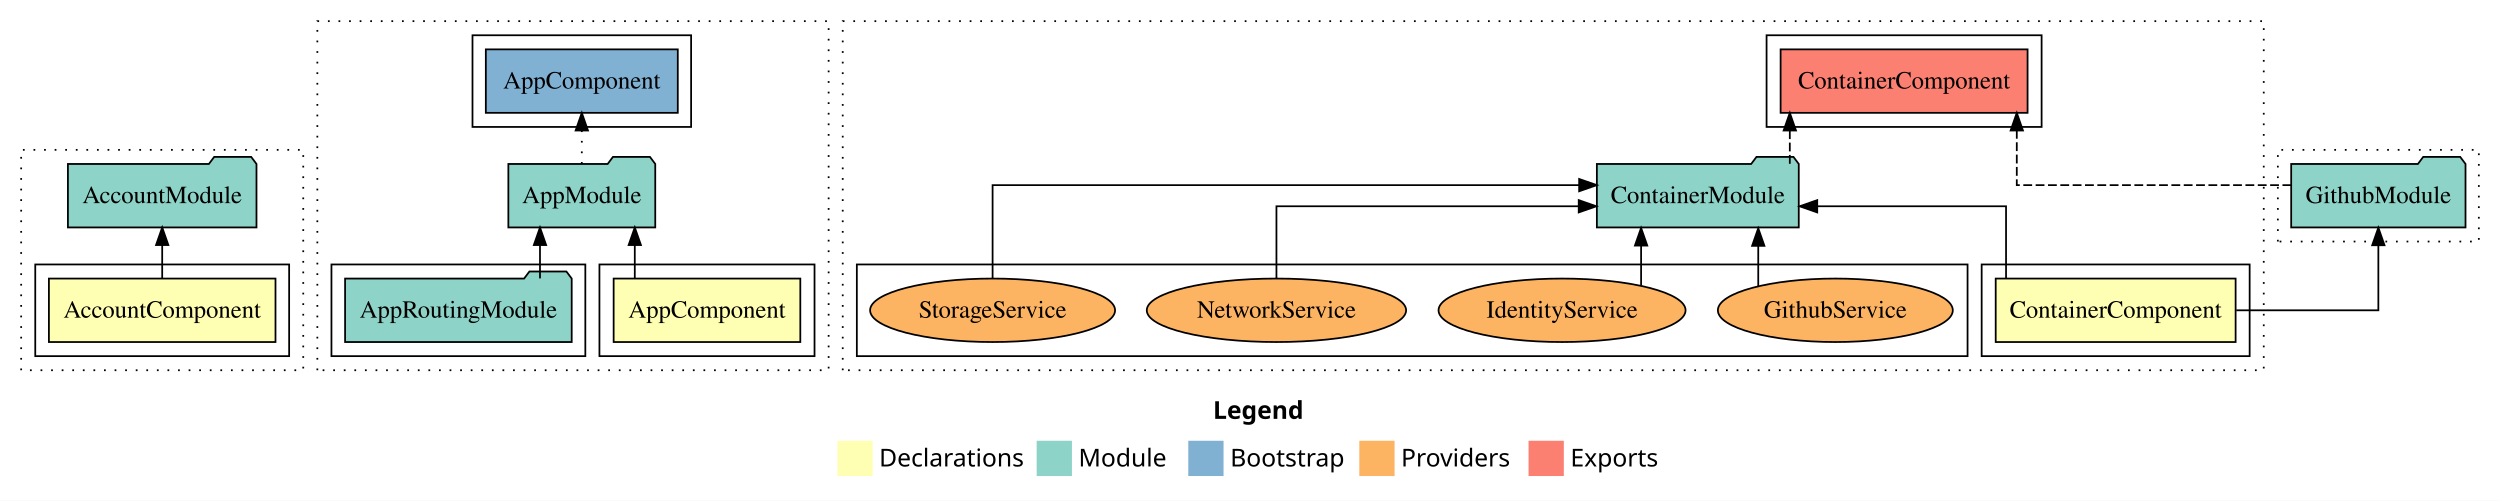
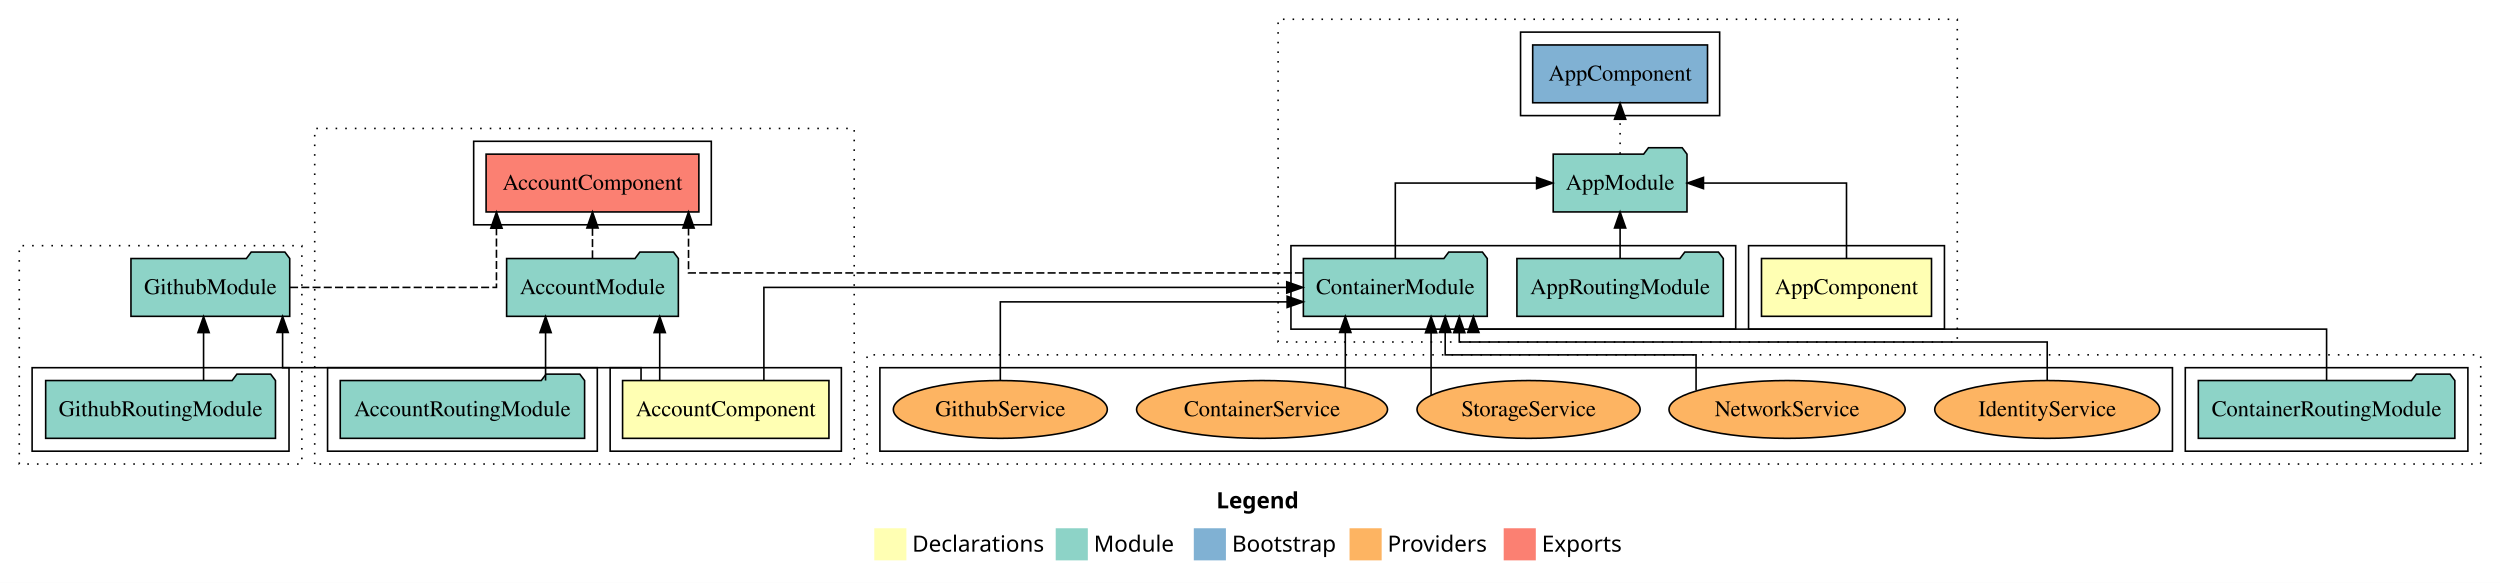
- <svg xmlns="http://www.w3.org/2000/svg" width="1418pt" height="284pt" viewBox="0.00 0.00 1418.00 284.00">
-   <g id="graph0" class="graph" transform="scale(1 1) rotate(0) translate(4 280)">
-     <polygon fill="white" stroke="transparent" points="-4,4 -4,-280 1414,-280 1414,4 -4,4" />
-     <text text-anchor="start" x="684.01" y="-42.4" font-family="sans-serif" font-weight="bold" font-size="14.00">Legend</text>
-     <polygon fill="#ffffb3" stroke="transparent" points="471,-10 471,-30 491,-30 491,-10 471,-10" />
-     <text text-anchor="start" x="494.63" y="-15.4" font-family="sans-serif" font-size="14.00">  Declarations</text>
-     <polygon fill="#8dd3c7" stroke="transparent" points="584,-10 584,-30 604,-30 604,-10 584,-10" />
-     <text text-anchor="start" x="607.73" y="-15.4" font-family="sans-serif" font-size="14.00">  Module</text>
-     <polygon fill="#80b1d3" stroke="transparent" points="670,-10 670,-30 690,-30 690,-10 670,-10" />
-     <text text-anchor="start" x="693.78" y="-15.4" font-family="sans-serif" font-size="14.00">  Bootstrap</text>
-     <polygon fill="#fdb462" stroke="transparent" points="767,-10 767,-30 787,-30 787,-10 767,-10" />
-     <text text-anchor="start" x="790.67" y="-15.4" font-family="sans-serif" font-size="14.00">  Providers</text>
-     <polygon fill="#fb8072" stroke="transparent" points="863,-10 863,-30 883,-30 883,-10 863,-10" />
-     <text text-anchor="start" x="886.73" y="-15.4" font-family="sans-serif" font-size="14.00">  Exports</text>
+ <svg xmlns="http://www.w3.org/2000/svg" width="1557pt" height="363pt" viewBox="0.00 0.00 1557.00 363.00">
+   <g id="graph0" class="graph" transform="scale(1 1) rotate(0) translate(4 359)">
+     <polygon fill="white" stroke="transparent" points="-4,4 -4,-359 1553,-359 1553,4 -4,4" />
+     <text text-anchor="start" x="753.51" y="-42.4" font-family="sans-serif" font-weight="bold" font-size="14.00">Legend</text>
+     <polygon fill="#ffffb3" stroke="transparent" points="540.5,-10 540.5,-30 560.5,-30 560.5,-10 540.5,-10" />
+     <text text-anchor="start" x="564.13" y="-15.4" font-family="sans-serif" font-size="14.00">  Declarations</text>
+     <polygon fill="#8dd3c7" stroke="transparent" points="653.5,-10 653.5,-30 673.5,-30 673.5,-10 653.5,-10" />
+     <text text-anchor="start" x="677.23" y="-15.4" font-family="sans-serif" font-size="14.00">  Module</text>
+     <polygon fill="#80b1d3" stroke="transparent" points="739.5,-10 739.5,-30 759.5,-30 759.5,-10 739.5,-10" />
+     <text text-anchor="start" x="763.28" y="-15.4" font-family="sans-serif" font-size="14.00">  Bootstrap</text>
+     <polygon fill="#fdb462" stroke="transparent" points="836.5,-10 836.5,-30 856.5,-30 856.5,-10 836.5,-10" />
+     <text text-anchor="start" x="860.17" y="-15.4" font-family="sans-serif" font-size="14.00">  Providers</text>
+     <polygon fill="#fb8072" stroke="transparent" points="932.5,-10 932.5,-30 952.5,-30 952.5,-10 932.5,-10" />
+     <text text-anchor="start" x="956.23" y="-15.4" font-family="sans-serif" font-size="14.00">  Exports</text>
    <g id="clust1" class="cluster">
-       <polygon fill="none" stroke="black" stroke-dasharray="1,5" points="8,-70 8,-195 168,-195 168,-70 8,-70" />
+       <polygon fill="none" stroke="black" stroke-dasharray="1,5" points="192,-70 192,-279 528,-279 528,-70 192,-70" />
    </g>
    <g id="clust2" class="cluster">
-       <polygon fill="none" stroke="black" points="16,-78 16,-130 160,-130 160,-78 16,-78" />
+       <polygon fill="none" stroke="black" points="376,-78 376,-130 520,-130 520,-78 376,-78" />
    </g>
-     <g id="clust8" class="cluster">
-       <polygon fill="none" stroke="black" stroke-dasharray="1,5" points="176,-70 176,-268 466,-268 466,-70 176,-70" />
+     <g id="clust4" class="cluster">
+       <polygon fill="none" stroke="black" points="200,-78 200,-130 368,-130 368,-78 200,-78" />
    </g>
-     <g id="clust9" class="cluster">
-       <polygon fill="none" stroke="black" points="336,-78 336,-130 458,-130 458,-78 336,-78" />
+     <g id="clust5" class="cluster">
+       <polygon fill="none" stroke="black" points="291,-219 291,-271 439,-271 439,-219 291,-219" />
    </g>
-     <g id="clust11" class="cluster">
-       <polygon fill="none" stroke="black" points="184,-78 184,-130 328,-130 328,-78 184,-78" />
+     <g id="clust14" class="cluster">
+       <polygon fill="none" stroke="black" stroke-dasharray="1,5" points="792,-146 792,-347 1215,-347 1215,-146 792,-146" />
    </g>
-     <g id="clust13" class="cluster">
-       <polygon fill="none" stroke="black" points="264,-208 264,-260 388,-260 388,-208 264,-208" />
+     <g id="clust15" class="cluster">
+       <polygon fill="none" stroke="black" points="1085,-154 1085,-206 1207,-206 1207,-154 1085,-154" />
    </g>
-     <g id="clust21" class="cluster">
-       <polygon fill="none" stroke="black" stroke-dasharray="1,5" points="474,-70 474,-268 1280,-268 1280,-70 474,-70" />
+     <g id="clust17" class="cluster">
+       <polygon fill="none" stroke="black" points="800,-154 800,-206 1077,-206 1077,-154 800,-154" />
    </g>
-     <g id="clust22" class="cluster">
-       <polygon fill="none" stroke="black" points="1120,-78 1120,-130 1272,-130 1272,-78 1120,-78" />
-     </g>
-     <g id="clust25" class="cluster">
-       <polygon fill="none" stroke="black" points="998,-208 998,-260 1154,-260 1154,-208 998,-208" />
+     <g id="clust19" class="cluster">
+       <polygon fill="none" stroke="black" points="943,-287 943,-339 1067,-339 1067,-287 943,-287" />
    </g>
    <g id="clust27" class="cluster">
-       <polygon fill="none" stroke="black" points="482,-78 482,-130 1112,-130 1112,-78 482,-78" />
+       <polygon fill="none" stroke="black" stroke-dasharray="1,5" points="536,-70 536,-138 1541,-138 1541,-70 536,-70" />
    </g>
-     <g id="clust34" class="cluster">
-       <polygon fill="none" stroke="black" stroke-dasharray="1,5" points="1288,-143 1288,-195 1402,-195 1402,-143 1288,-143" />
+     <g id="clust30" class="cluster">
+       <polygon fill="none" stroke="black" points="1357,-78 1357,-130 1533,-130 1533,-78 1357,-78" />
+     </g>
+     <g id="clust33" class="cluster">
+       <polygon fill="none" stroke="black" points="544,-78 544,-130 1349,-130 1349,-78 544,-78" />
+     </g>
+     <g id="clust40" class="cluster">
+       <polygon fill="none" stroke="black" stroke-dasharray="1,5" points="8,-70 8,-206 184,-206 184,-70 8,-70" />
+     </g>
+     <g id="clust43" class="cluster">
+       <polygon fill="none" stroke="black" points="16,-78 16,-130 176,-130 176,-78 16,-78" />
    </g>
    <g id="node1" class="node">
-       <polygon fill="#ffffb3" stroke="black" points="152.26,-122 23.74,-122 23.74,-86 152.26,-86 152.26,-122" />
-       <text text-anchor="middle" x="88" y="-99.8" font-family="Times,serif" font-size="14.00">AccountComponent</text>
+       <polygon fill="#ffffb3" stroke="black" points="512.26,-122 383.74,-122 383.74,-86 512.26,-86 512.26,-122" />
+       <text text-anchor="middle" x="448" y="-99.8" font-family="Times,serif" font-size="14.00">AccountComponent</text>
    </g>
    <g id="node2" class="node">
-       <polygon fill="#8dd3c7" stroke="black" points="141.48,-187 138.48,-191 117.48,-191 114.48,-187 34.52,-187 34.52,-151 141.48,-151 141.48,-187" />
-       <text text-anchor="middle" x="88" y="-164.8" font-family="Times,serif" font-size="14.00">AccountModule</text>
+       <polygon fill="#8dd3c7" stroke="black" points="418.48,-198 415.48,-202 394.48,-202 391.48,-198 311.52,-198 311.52,-162 418.48,-162 418.48,-198" />
+       <text text-anchor="middle" x="365" y="-175.8" font-family="Times,serif" font-size="14.00">AccountModule</text>
    </g>
    <g id="edge1" class="edge">
-       <path fill="none" stroke="black" d="M88,-122.11C88,-122.11 88,-140.99 88,-140.99" />
-       <polygon fill="black" stroke="black" points="84.5,-140.99 88,-150.99 91.5,-140.99 84.5,-140.99" />
+       <path fill="none" stroke="black" d="M406.87,-122.01C406.87,-122.01 406.87,-151.85 406.87,-151.85" />
+       <polygon fill="black" stroke="black" points="403.37,-151.85 406.87,-161.85 410.37,-151.85 403.37,-151.85" />
+     </g>
+     <g id="node8" class="node">
+       <polygon fill="#8dd3c7" stroke="black" points="922.26,-198 919.26,-202 898.26,-202 895.26,-198 807.74,-198 807.74,-162 922.26,-162 922.26,-198" />
+       <text text-anchor="middle" x="865" y="-175.8" font-family="Times,serif" font-size="14.00">ContainerModule</text>
+     </g>
+     <g id="edge8" class="edge">
+       <path fill="none" stroke="black" d="M471.75,-122.01C471.75,-144.49 471.75,-180 471.75,-180 471.75,-180 797.4,-180 797.4,-180" />
+       <polygon fill="black" stroke="black" points="797.4,-183.5 807.4,-180 797.4,-176.5 797.4,-183.5" />
+     </g>
+     <g id="node16" class="node">
+       <polygon fill="#8dd3c7" stroke="black" points="176.44,-198 173.44,-202 152.44,-202 149.44,-198 77.56,-198 77.56,-162 176.44,-162 176.44,-198" />
+       <text text-anchor="middle" x="127" y="-175.8" font-family="Times,serif" font-size="14.00">GithubModule</text>
+     </g>
+     <g id="edge16" class="edge">
+       <path fill="none" stroke="black" d="M395.24,-122.06C395.24,-126.49 395.24,-130 395.24,-130 395.24,-130 172,-130 172,-130 172,-130 172,-151.95 172,-151.95" />
+       <polygon fill="black" stroke="black" points="168.5,-151.95 172,-161.95 175.5,-151.95 168.5,-151.95" />
+     </g>
+     <g id="node4" class="node">
+       <polygon fill="#fb8072" stroke="black" points="431.26,-263 298.74,-263 298.74,-227 431.26,-227 431.26,-263" />
+       <text text-anchor="middle" x="365" y="-240.8" font-family="Times,serif" font-size="14.00">AccountComponent </text>
+     </g>
+     <g id="edge3" class="edge">
+       <path fill="none" stroke="black" stroke-dasharray="5,2" d="M365,-198.11C365,-198.11 365,-216.99 365,-216.99" />
+       <polygon fill="black" stroke="black" points="361.5,-216.99 365,-226.99 368.5,-216.99 361.5,-216.99" />
    </g>
    <g id="node3" class="node">
-       <polygon fill="#ffffb3" stroke="black" points="449.94,-122 344.06,-122 344.06,-86 449.94,-86 449.94,-122" />
-       <text text-anchor="middle" x="397" y="-99.8" font-family="Times,serif" font-size="14.00">AppComponent</text>
-     </g>
-     <g id="node4" class="node">
-       <polygon fill="#8dd3c7" stroke="black" points="367.66,-187 364.66,-191 343.66,-191 340.66,-187 284.34,-187 284.34,-151 367.66,-151 367.66,-187" />
-       <text text-anchor="middle" x="326" y="-164.8" font-family="Times,serif" font-size="14.00">AppModule</text>
+       <polygon fill="#8dd3c7" stroke="black" points="360.09,-122 357.09,-126 336.09,-126 333.09,-122 207.91,-122 207.91,-86 360.09,-86 360.09,-122" />
+       <text text-anchor="middle" x="284" y="-99.8" font-family="Times,serif" font-size="14.00">AccountRoutingModule</text>
    </g>
    <g id="edge2" class="edge">
-       <path fill="none" stroke="black" d="M356.05,-122.11C356.05,-122.11 356.05,-140.99 356.05,-140.99" />
-       <polygon fill="black" stroke="black" points="352.55,-140.99 356.05,-150.99 359.55,-140.99 352.55,-140.99" />
+       <path fill="none" stroke="black" d="M335.78,-122.01C335.78,-122.01 335.78,-151.85 335.78,-151.85" />
+       <polygon fill="black" stroke="black" points="332.28,-151.85 335.78,-161.85 339.28,-151.85 332.28,-151.85" />
+     </g>
+     <g id="node5" class="node">
+       <polygon fill="#ffffb3" stroke="black" points="1198.94,-198 1093.06,-198 1093.06,-162 1198.94,-162 1198.94,-198" />
+       <text text-anchor="middle" x="1146" y="-175.8" font-family="Times,serif" font-size="14.00">AppComponent</text>
    </g>
    <g id="node6" class="node">
-       <polygon fill="#80b1d3" stroke="black" points="380.44,-252 271.56,-252 271.56,-216 380.44,-216 380.44,-252" />
-       <text text-anchor="middle" x="326" y="-229.8" font-family="Times,serif" font-size="14.00">AppComponent </text>
+       <polygon fill="#8dd3c7" stroke="black" points="1046.66,-263 1043.66,-267 1022.66,-267 1019.66,-263 963.34,-263 963.34,-227 1046.66,-227 1046.66,-263" />
+       <text text-anchor="middle" x="1005" y="-240.8" font-family="Times,serif" font-size="14.00">AppModule</text>
    </g>
    <g id="edge4" class="edge">
-       <path fill="none" stroke="black" stroke-dasharray="1,5" d="M326,-187.11C326,-187.11 326,-205.99 326,-205.99" />
-       <polygon fill="black" stroke="black" points="322.5,-205.99 326,-215.99 329.5,-205.99 322.5,-205.99" />
+       <path fill="none" stroke="black" d="M1146,-198.11C1146,-217.34 1146,-245 1146,-245 1146,-245 1056.92,-245 1056.92,-245" />
+       <polygon fill="black" stroke="black" points="1056.92,-241.5 1046.92,-245 1056.92,-248.5 1056.92,-241.5" />
    </g>
-     <g id="node5" class="node">
-       <polygon fill="#8dd3c7" stroke="black" points="320.27,-122 317.27,-126 296.27,-126 293.27,-122 191.73,-122 191.73,-86 320.27,-86 320.27,-122" />
-       <text text-anchor="middle" x="256" y="-99.8" font-family="Times,serif" font-size="14.00">AppRoutingModule</text>
+     <g id="node9" class="node">
+       <polygon fill="#80b1d3" stroke="black" points="1059.44,-331 950.56,-331 950.56,-295 1059.44,-295 1059.44,-331" />
+       <text text-anchor="middle" x="1005" y="-308.8" font-family="Times,serif" font-size="14.00">AppComponent </text>
    </g>
-     <g id="edge3" class="edge">
-       <path fill="none" stroke="black" d="M302.28,-122.11C302.28,-122.11 302.28,-140.99 302.28,-140.99" />
-       <polygon fill="black" stroke="black" points="298.78,-140.99 302.28,-150.99 305.78,-140.99 298.78,-140.99" />
+     <g id="edge7" class="edge">
+       <path fill="none" stroke="black" stroke-dasharray="1,5" d="M1005,-263.22C1005,-263.22 1005,-284.73 1005,-284.73" />
+       <polygon fill="black" stroke="black" points="1001.5,-284.73 1005,-294.73 1008.5,-284.73 1001.5,-284.73" />
    </g>
    <g id="node7" class="node">
-       <polygon fill="#ffffb3" stroke="black" points="1264.04,-122 1127.96,-122 1127.96,-86 1264.04,-86 1264.04,-122" />
-       <text text-anchor="middle" x="1196" y="-99.8" font-family="Times,serif" font-size="14.00">ContainerComponent</text>
-     </g>
-     <g id="node8" class="node">
-       <polygon fill="#8dd3c7" stroke="black" points="1016.26,-187 1013.26,-191 992.26,-191 989.26,-187 901.74,-187 901.74,-151 1016.26,-151 1016.26,-187" />
-       <text text-anchor="middle" x="959" y="-164.8" font-family="Times,serif" font-size="14.00">ContainerModule</text>
+       <polygon fill="#8dd3c7" stroke="black" points="1069.27,-198 1066.27,-202 1045.27,-202 1042.27,-198 940.73,-198 940.73,-162 1069.27,-162 1069.27,-198" />
+       <text text-anchor="middle" x="1005" y="-175.8" font-family="Times,serif" font-size="14.00">AppRoutingModule</text>
    </g>
    <g id="edge5" class="edge">
-       <path fill="none" stroke="black" d="M1133.83,-122.02C1133.83,-139.37 1133.83,-163 1133.83,-163 1133.83,-163 1026.73,-163 1026.73,-163" />
-       <polygon fill="black" stroke="black" points="1026.73,-159.5 1016.73,-163 1026.73,-166.5 1026.73,-159.5" />
+       <path fill="none" stroke="black" d="M1005,-198.11C1005,-198.11 1005,-216.99 1005,-216.99" />
+       <polygon fill="black" stroke="black" points="1001.5,-216.99 1005,-226.99 1008.5,-216.99 1001.5,-216.99" />
+     </g>
+     <g id="edge10" class="edge">
+       <path fill="none" stroke="black" stroke-dasharray="5,2" d="M807.45,-189C688.13,-189 424.81,-189 424.81,-189 424.81,-189 424.81,-216.97 424.81,-216.97" />
+       <polygon fill="black" stroke="black" points="421.31,-216.97 424.81,-226.97 428.31,-216.97 421.31,-216.97" />
+     </g>
+     <g id="edge6" class="edge">
+       <path fill="none" stroke="black" d="M865,-198.11C865,-217.34 865,-245 865,-245 865,-245 953,-245 953,-245" />
+       <polygon fill="black" stroke="black" points="953,-248.5 963,-245 953,-241.5 953,-248.5" />
+     </g>
+     <g id="node10" class="node">
+       <polygon fill="#8dd3c7" stroke="black" points="1524.88,-122 1521.88,-126 1500.88,-126 1497.88,-122 1365.12,-122 1365.12,-86 1524.88,-86 1524.88,-122" />
+       <text text-anchor="middle" x="1445" y="-99.8" font-family="Times,serif" font-size="14.00">ContainerRoutingModule</text>
+     </g>
+     <g id="edge9" class="edge">
+       <path fill="none" stroke="black" d="M1445,-122.05C1445,-136.37 1445,-154 1445,-154 1445,-154 913.61,-154 913.61,-154 913.61,-154 913.61,-154.79 913.61,-154.79" />
+       <polygon fill="black" stroke="black" points="910.11,-151.94 913.61,-161.94 917.11,-151.94 910.11,-151.94" />
+     </g>
+     <g id="node11" class="node">
+       <ellipse fill="#fdb462" stroke="black" cx="782" cy="-104" rx="78.15" ry="18" />
+       <text text-anchor="middle" x="782" y="-99.8" font-family="Times,serif" font-size="14.00">ContainerService</text>
+     </g>
+     <g id="edge11" class="edge">
+       <path fill="none" stroke="black" d="M833.85,-117.59C833.85,-117.59 833.85,-151.96 833.85,-151.96" />
+       <polygon fill="black" stroke="black" points="830.35,-151.96 833.85,-161.96 837.35,-151.96 830.35,-151.96" />
+     </g>
+     <g id="node12" class="node">
+       <ellipse fill="#fdb462" stroke="black" cx="619" cy="-104" rx="66.63" ry="18" />
+       <text text-anchor="middle" x="619" y="-99.8" font-family="Times,serif" font-size="14.00">GithubService</text>
+     </g>
+     <g id="edge12" class="edge">
+       <path fill="none" stroke="black" d="M619,-122.31C619,-142.15 619,-171 619,-171 619,-171 797.63,-171 797.63,-171" />
+       <polygon fill="black" stroke="black" points="797.63,-174.5 807.63,-171 797.63,-167.5 797.63,-174.5" />
+     </g>
+     <g id="node13" class="node">
+       <ellipse fill="#fdb462" stroke="black" cx="1271" cy="-104" rx="70.06" ry="18" />
+       <text text-anchor="middle" x="1271" y="-99.8" font-family="Times,serif" font-size="14.00">IdentityService</text>
+     </g>
+     <g id="edge13" class="edge">
+       <path fill="none" stroke="black" d="M1271,-122.06C1271,-133.44 1271,-146 1271,-146 1271,-146 904.83,-146 904.83,-146 904.83,-146 904.83,-151.81 904.83,-151.81" />
+       <polygon fill="black" stroke="black" points="901.33,-151.81 904.83,-161.81 908.33,-151.81 901.33,-151.81" />
    </g>
    <g id="node14" class="node">
-       <polygon fill="#8dd3c7" stroke="black" points="1394.44,-187 1391.44,-191 1370.44,-191 1367.44,-187 1295.56,-187 1295.56,-151 1394.44,-151 1394.44,-187" />
-       <text text-anchor="middle" x="1345" y="-164.8" font-family="Times,serif" font-size="14.00">GithubModule</text>
+       <ellipse fill="#fdb462" stroke="black" cx="1109" cy="-104" rx="73.55" ry="18" />
+       <text text-anchor="middle" x="1109" y="-99.8" font-family="Times,serif" font-size="14.00">NetworkService</text>
    </g>
-     <g id="edge11" class="edge">
-       <path fill="none" stroke="black" d="M1264.39,-104C1303.56,-104 1345,-104 1345,-104 1345,-104 1345,-140.89 1345,-140.89" />
-       <polygon fill="black" stroke="black" points="1341.5,-140.89 1345,-150.89 1348.5,-140.89 1341.5,-140.89" />
+     <g id="edge14" class="edge">
+       <path fill="none" stroke="black" d="M1052.31,-115.89C1052.31,-125.7 1052.31,-138 1052.31,-138 1052.31,-138 896.06,-138 896.06,-138 896.06,-138 896.06,-151.94 896.06,-151.94" />
+       <polygon fill="black" stroke="black" points="892.56,-151.94 896.06,-161.94 899.56,-151.94 892.56,-151.94" />
    </g>
-     <g id="node9" class="node">
-       <polygon fill="#fb8072" stroke="black" points="1146.04,-252 1005.96,-252 1005.96,-216 1146.04,-216 1146.04,-252" />
-       <text text-anchor="middle" x="1076" y="-229.8" font-family="Times,serif" font-size="14.00">ContainerComponent </text>
+     <g id="node15" class="node">
+       <ellipse fill="#fdb462" stroke="black" cx="948" cy="-104" rx="69.48" ry="18" />
+       <text text-anchor="middle" x="948" y="-99.8" font-family="Times,serif" font-size="14.00">StorageService</text>
    </g>
-     <g id="edge6" class="edge">
-       <path fill="none" stroke="black" stroke-dasharray="5,2" d="M1011.18,-187.11C1011.18,-187.11 1011.18,-205.99 1011.18,-205.99" />
-       <polygon fill="black" stroke="black" points="1007.68,-205.99 1011.18,-215.99 1014.68,-205.99 1007.68,-205.99" />
+     <g id="edge15" class="edge">
+       <path fill="none" stroke="black" d="M887.28,-113.02C887.28,-113.02 887.28,-151.74 887.28,-151.74" />
+       <polygon fill="black" stroke="black" points="883.78,-151.74 887.28,-161.74 890.78,-151.74 883.78,-151.74" />
    </g>
-     <g id="node10" class="node">
-       <ellipse fill="#fdb462" stroke="black" cx="1037" cy="-104" rx="66.63" ry="18" />
-       <text text-anchor="middle" x="1037" y="-99.8" font-family="Times,serif" font-size="14.00">GithubService</text>
+     <g id="edge18" class="edge">
+       <path fill="none" stroke="black" stroke-dasharray="5,2" d="M176.64,-180C229.36,-180 305.19,-180 305.19,-180 305.19,-180 305.19,-216.89 305.19,-216.89" />
+       <polygon fill="black" stroke="black" points="301.69,-216.89 305.19,-226.89 308.69,-216.89 301.69,-216.89" />
    </g>
-     <g id="edge7" class="edge">
-       <path fill="none" stroke="black" d="M993.28,-117.78C993.28,-117.78 993.28,-140.55 993.28,-140.55" />
-       <polygon fill="black" stroke="black" points="989.78,-140.55 993.28,-150.55 996.78,-140.55 989.78,-140.55" />
+     <g id="node17" class="node">
+       <polygon fill="#8dd3c7" stroke="black" points="167.56,-122 164.56,-126 143.56,-126 140.56,-122 24.44,-122 24.44,-86 167.56,-86 167.56,-122" />
+       <text text-anchor="middle" x="96" y="-99.8" font-family="Times,serif" font-size="14.00">GithubRoutingModule</text>
    </g>
-     <g id="node11" class="node">
-       <ellipse fill="#fdb462" stroke="black" cx="882" cy="-104" rx="70.06" ry="18" />
-       <text text-anchor="middle" x="882" y="-99.8" font-family="Times,serif" font-size="14.00">IdentityService</text>
-     </g>
-     <g id="edge8" class="edge">
-       <path fill="none" stroke="black" d="M926.83,-118.1C926.83,-118.1 926.83,-140.72 926.83,-140.72" />
-       <polygon fill="black" stroke="black" points="923.33,-140.72 926.83,-150.72 930.33,-140.72 923.33,-140.72" />
-     </g>
-     <g id="node12" class="node">
-       <ellipse fill="#fdb462" stroke="black" cx="720" cy="-104" rx="73.55" ry="18" />
-       <text text-anchor="middle" x="720" y="-99.8" font-family="Times,serif" font-size="14.00">NetworkService</text>
-     </g>
-     <g id="edge9" class="edge">
-       <path fill="none" stroke="black" d="M720,-122.02C720,-139.37 720,-163 720,-163 720,-163 891.45,-163 891.45,-163" />
-       <polygon fill="black" stroke="black" points="891.45,-166.5 901.45,-163 891.45,-159.5 891.45,-166.5" />
-     </g>
-     <g id="node13" class="node">
-       <ellipse fill="#fdb462" stroke="black" cx="559" cy="-104" rx="69.48" ry="18" />
-       <text text-anchor="middle" x="559" y="-99.8" font-family="Times,serif" font-size="14.00">StorageService</text>
-     </g>
-     <g id="edge10" class="edge">
-       <path fill="none" stroke="black" d="M559,-122.28C559,-143.32 559,-175 559,-175 559,-175 891.69,-175 891.69,-175" />
-       <polygon fill="black" stroke="black" points="891.69,-178.5 901.69,-175 891.69,-171.5 891.69,-178.5" />
-     </g>
-     <g id="edge12" class="edge">
-       <path fill="none" stroke="black" stroke-dasharray="5,2" d="M1295.62,-175C1234.94,-175 1139.92,-175 1139.92,-175 1139.92,-175 1139.92,-205.98 1139.92,-205.98" />
-       <polygon fill="black" stroke="black" points="1136.42,-205.98 1139.92,-215.98 1143.42,-205.98 1136.42,-205.98" />
+     <g id="edge17" class="edge">
+       <path fill="none" stroke="black" d="M122.78,-122.01C122.78,-122.01 122.78,-151.85 122.78,-151.85" />
+       <polygon fill="black" stroke="black" points="119.28,-151.85 122.78,-161.85 126.28,-151.85 119.28,-151.85" />
    </g>
  </g>
</svg>
